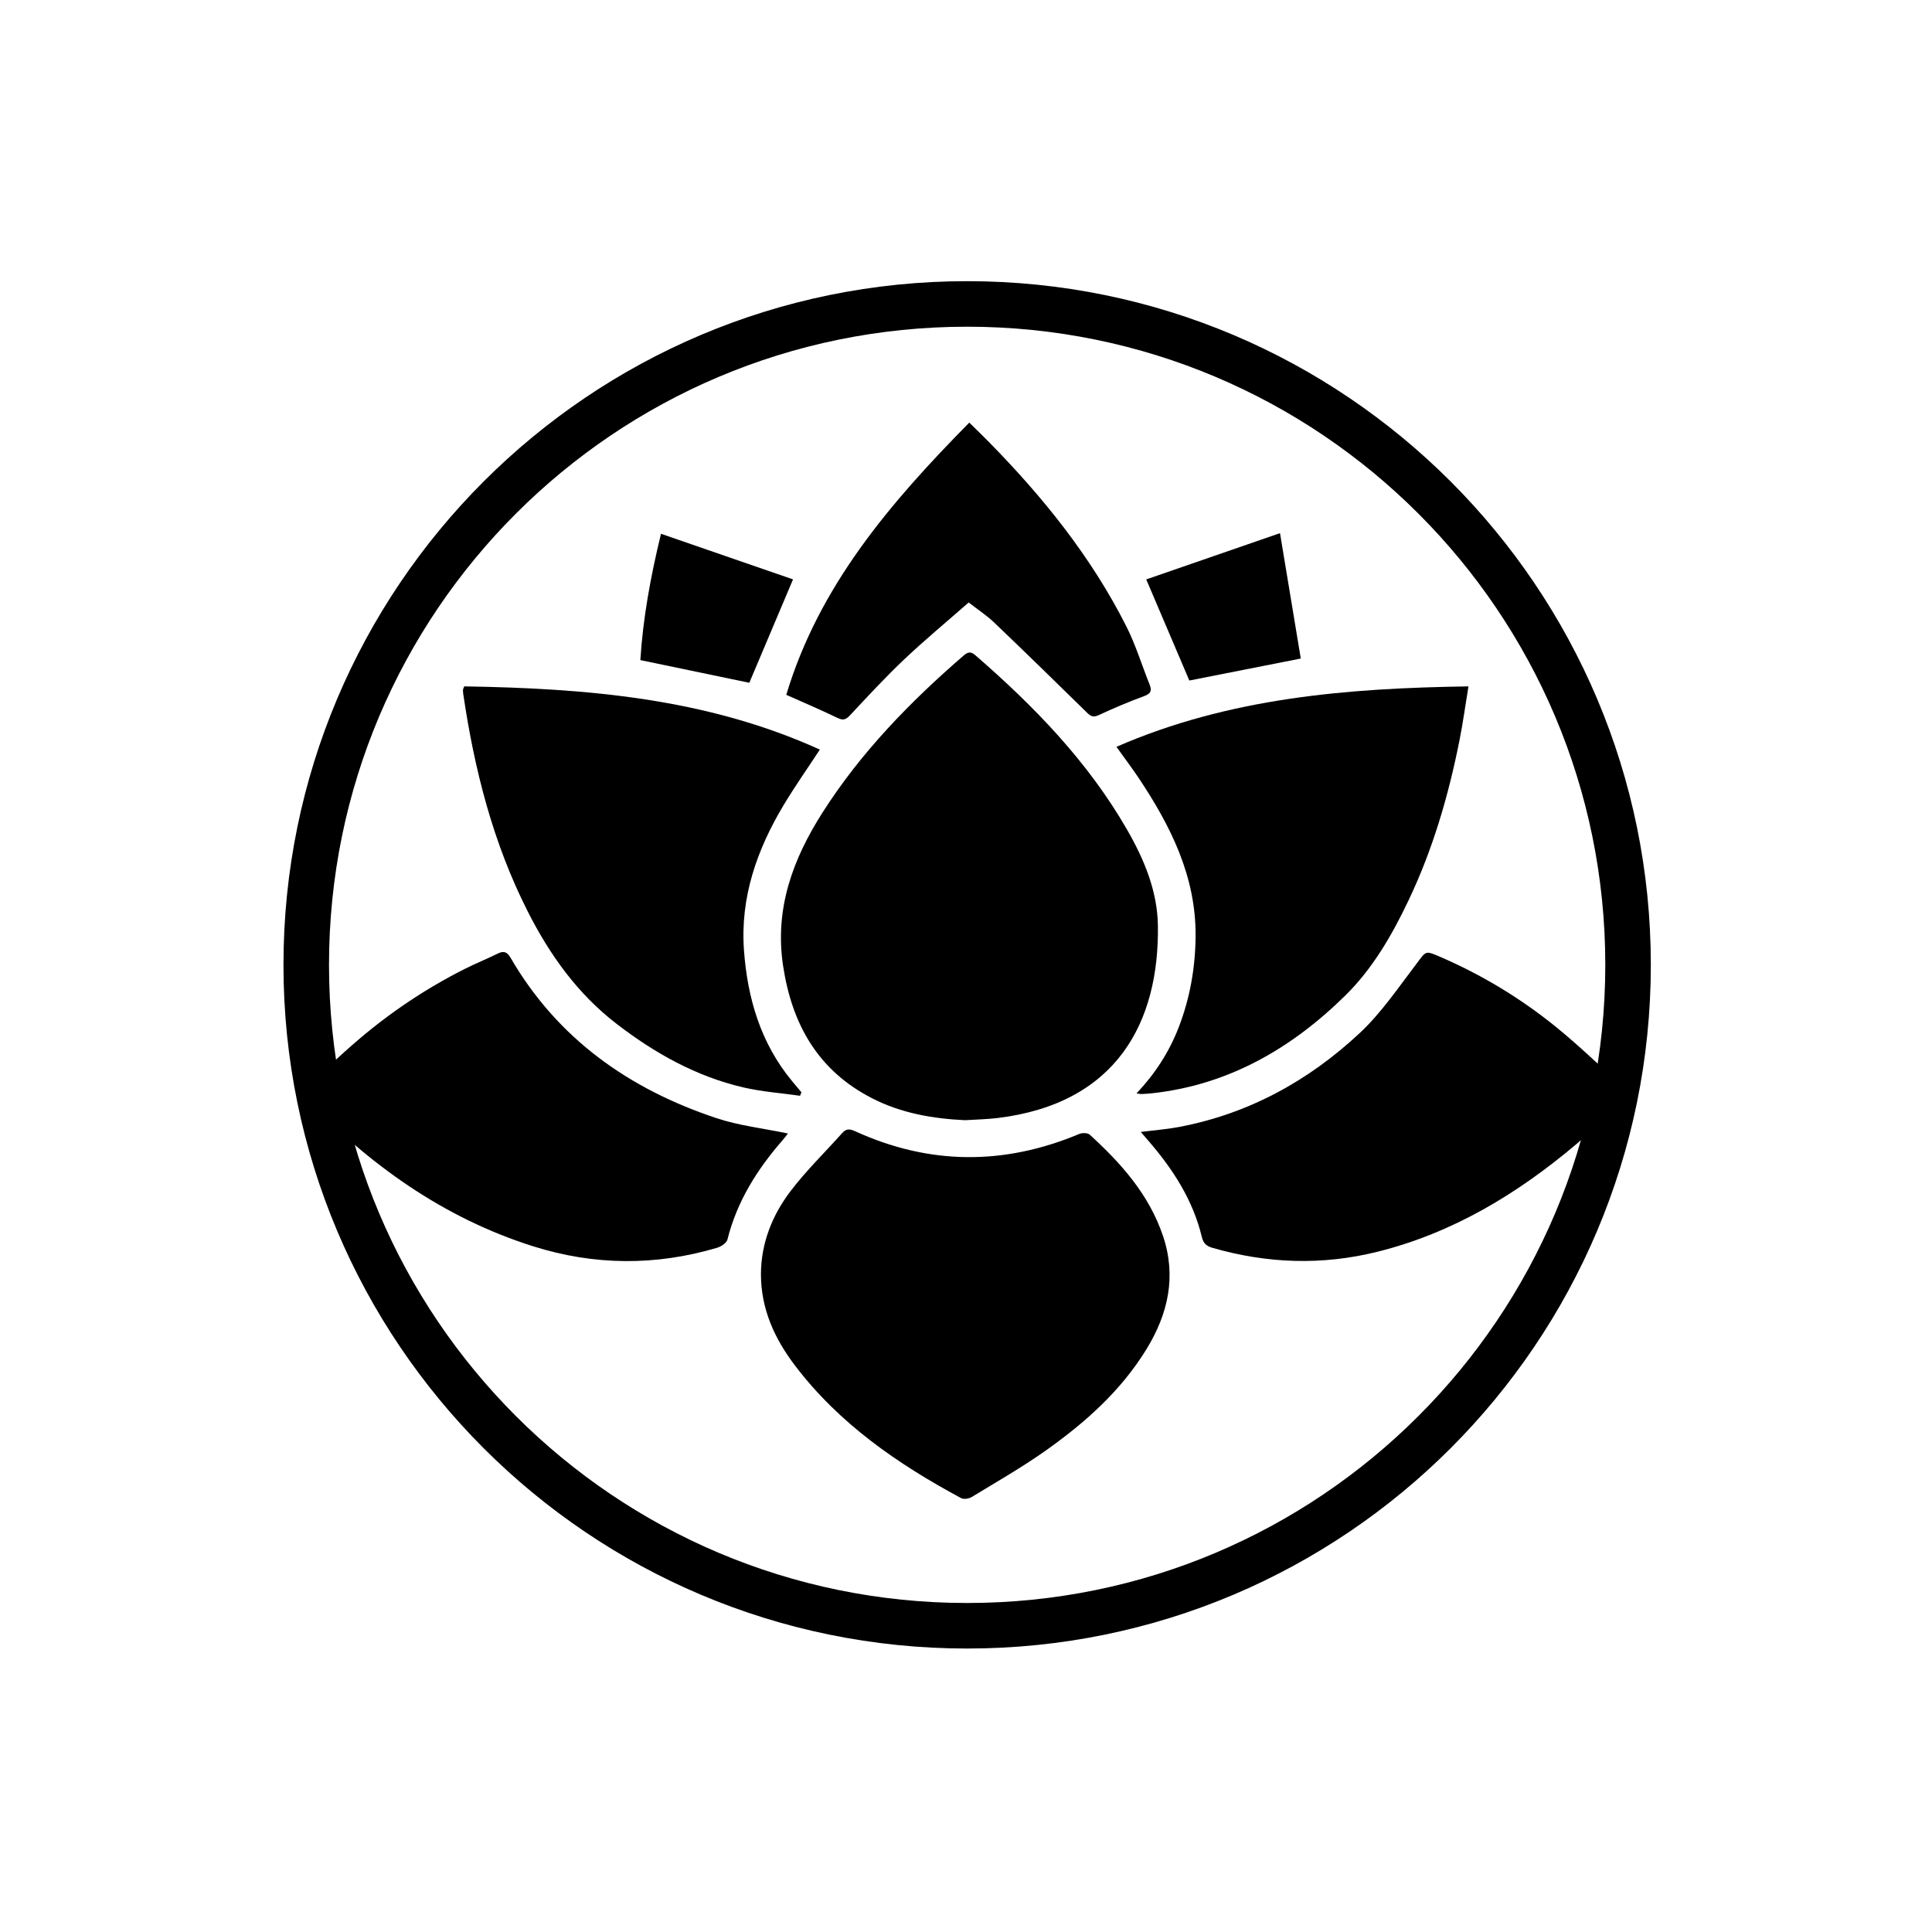
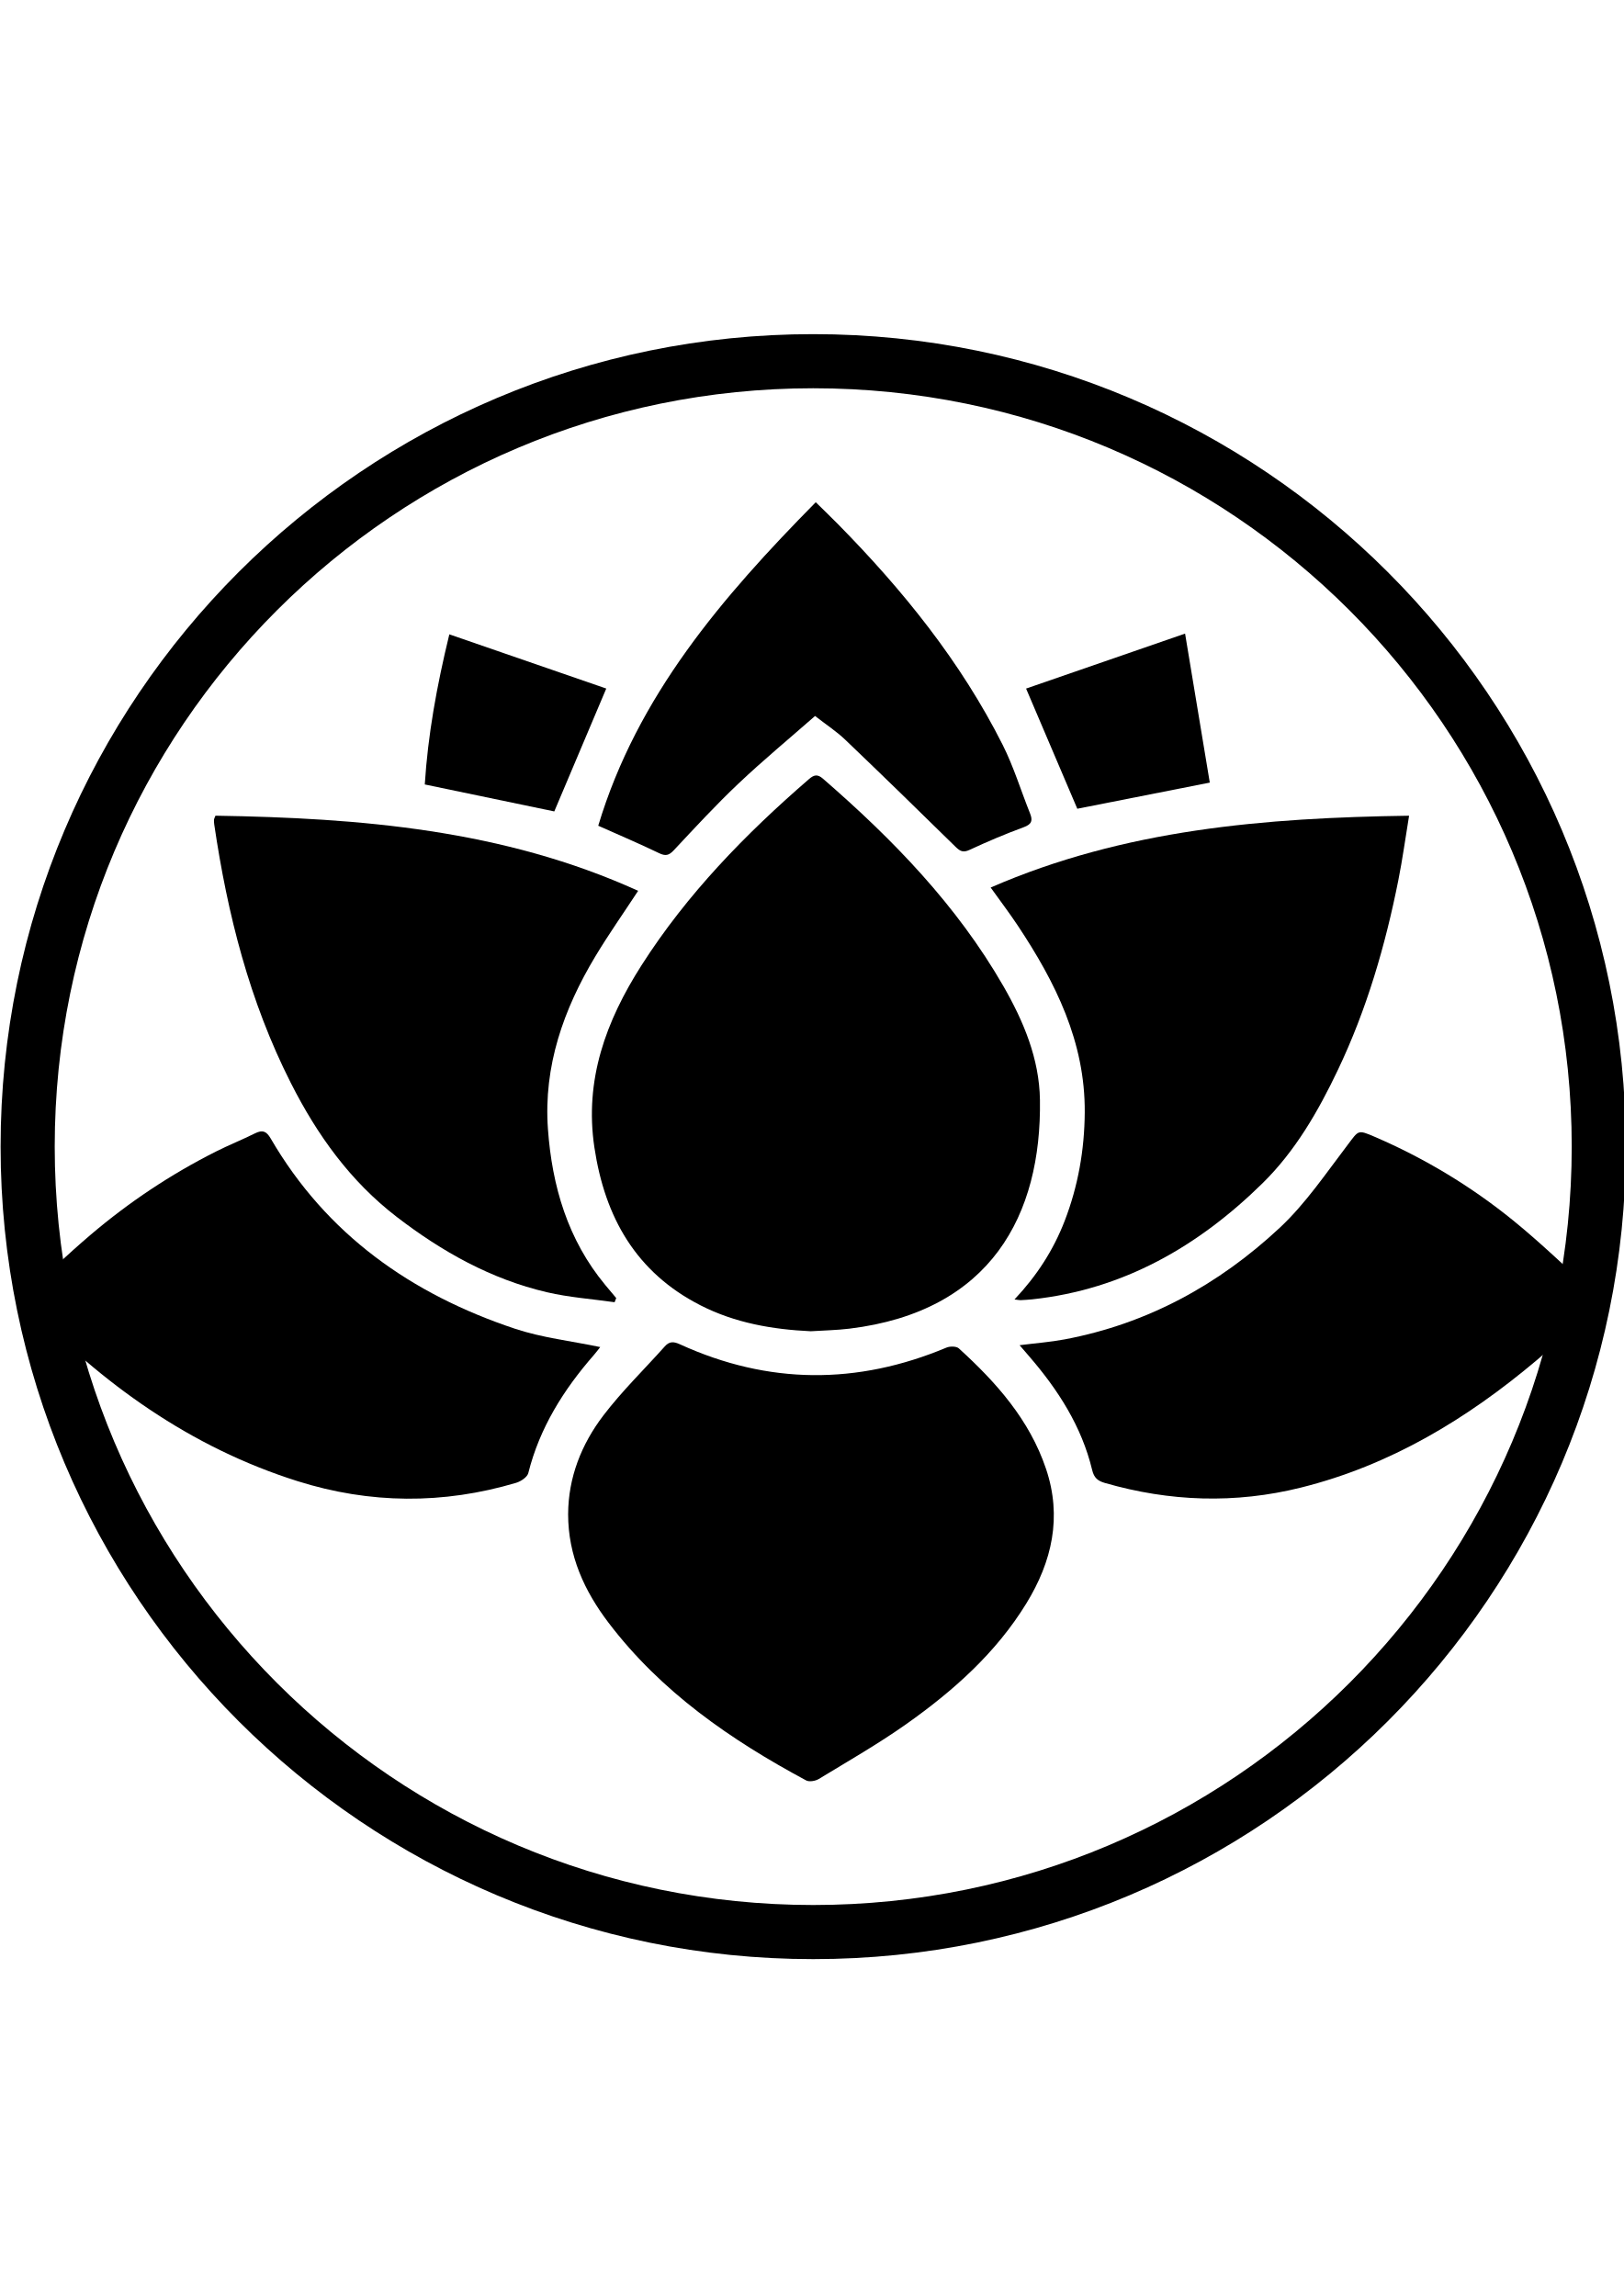
- <svg xmlns="http://www.w3.org/2000/svg" version="1.1" id="Capa_1" x="0px" y="0px" width="21px" height="21px" viewBox="0 0 595.279 841.891" enable-background="new 0 0 595.279 841.891" xml:space="preserve">
+ <svg xmlns="http://www.w3.org/2000/svg" version="1.1" id="Capa_1" x="0px" y="0px" viewBox="0 0 595.279 841.891" enable-background="new 0 0 595.279 841.891" xml:space="preserve">
  <circle fill="none" stroke="#000000" stroke-width="19.843" stroke-miterlimit="10" cx="298.14" cy="420.445" r="288" />
  <path fill-rule="evenodd" clip-rule="evenodd" d="M297.243,488.137c-14.088-0.656-27.747-3.038-40.405-9.492  c-23.664-12.061-35.075-32.288-38.919-57.873c-3.731-24.84,4.269-46.441,17.265-66.805c16.694-26.153,38.071-48.115,61.419-68.303  c1.821-1.573,3.109-1.875,5.095-0.15c25.616,22.233,49.055,46.348,66.119,76.007c7.456,12.963,13.224,26.718,13.444,41.787  c0.621,42.132-17.925,77.565-69.842,83.881C306.725,487.76,301.971,487.832,297.243,488.137z" />
  <path fill-rule="evenodd" clip-rule="evenodd" d="M208.285,555.198c0.061-13.416,4.852-25.576,12.884-36.131  c6.832-8.975,15.011-16.918,22.545-25.359c1.724-1.931,3.246-1.84,5.591-0.77c32.36,14.78,64.932,14.922,97.689,1.194  c1.283-0.539,3.632-0.524,4.528,0.288c13.719,12.476,25.896,26.149,31.961,44.153c5.945,17.648,2.23,33.988-7.229,49.397  c-11.168,18.194-26.818,32.073-43.996,44.216c-10.292,7.277-21.294,13.561-32.077,20.126c-1.236,0.749-3.495,1.141-4.647,0.522  c-27.647-14.862-53.189-32.473-72.432-57.809C214.266,583.394,208.277,570.457,208.285,555.198z" />
  <path fill-rule="evenodd" clip-rule="evenodd" d="M78.986,299.096c52.949,0.859,105.436,5.058,154.965,27.548  c-5.492,8.375-10.85,15.996-15.642,23.957c-11.709,19.46-19.084,40.34-17.428,63.363c1.508,20.961,7.265,40.641,21.037,57.233  c1.325,1.595,2.665,3.185,3.998,4.774c-0.198,0.509-0.396,1.018-0.595,1.524c-8.276-1.179-16.689-1.765-24.799-3.66  c-20.477-4.781-38.464-14.862-55.021-27.585c-17.052-13.099-29.168-29.987-38.852-49.099  c-15.193-29.985-23.264-61.928-28.112-94.896c-0.084-0.564-0.106-1.139-0.088-1.71C78.456,300.285,78.63,300.029,78.986,299.096z" />
  <path fill-rule="evenodd" clip-rule="evenodd" d="M371.933,476.479c8.286-8.795,14.274-18.181,18.349-28.69  c4.962-12.814,7.306-26.142,7.404-39.891c0.186-25.875-10.751-47.746-24.591-68.565c-3.002-4.513-6.283-8.836-9.903-13.898  c49.055-21.363,100.499-25.561,153.401-26.332c-1.377,8.363-2.416,16-3.918,23.545c-4.777,24.011-11.584,47.402-22.139,69.581  c-7.229,15.208-15.641,29.827-27.675,41.647c-23.503,23.084-50.935,38.96-84.405,42.559c-1.429,0.151-2.862,0.229-4.296,0.305  C373.747,476.76,373.332,476.651,371.933,476.479z" />
  <path fill-rule="evenodd" clip-rule="evenodd" d="M586.967,477.112c-7.964,7.342-15.486,14.825-23.578,21.64  c-25.547,21.521-53.615,38.528-86.405,46.701c-24.128,6.013-48.093,5.194-71.941-1.694c-2.633-0.763-3.954-1.902-4.634-4.73  c-3.854-16.033-12.526-29.466-23.168-41.776c-1.015-1.176-2.028-2.356-3.441-3.998c5.911-0.747,11.292-1.147,16.564-2.143  c30.371-5.728,56.524-20.099,78.843-40.946c9.513-8.892,16.979-20.039,24.952-30.487c3.97-5.205,3.542-5.542,9.811-2.845  c18.317,7.889,35.292,18.117,50.743,30.651c10.13,8.218,19.519,17.351,29.211,26.105  C584.848,474.429,585.576,475.488,586.967,477.112z" />
  <path fill-rule="evenodd" clip-rule="evenodd" d="M7.769,475.857c8.539-7.775,16.798-15.729,25.517-23.144  c14.046-11.939,29.33-22.12,45.807-30.433c4.726-2.384,9.66-4.354,14.4-6.708c2.726-1.353,4.155-0.849,5.747,1.887  c20.484,35.219,51.575,57.087,89.525,69.747c9.958,3.321,20.631,4.502,31.288,6.731c-0.534,0.672-1.397,1.848-2.355,2.943  c-11.086,12.705-19.855,26.658-24.015,43.253c-0.376,1.506-2.736,3.071-4.48,3.588c-26.764,7.947-53.564,7.764-80.161-0.63  c-39.33-12.414-71.628-35.747-99.917-65.16C8.838,477.632,8.659,477.227,7.769,475.857z" />
  <path fill-rule="evenodd" clip-rule="evenodd" d="M219.324,302.775c14.286-47.586,45.394-83.763,79.746-118.619  c3.008,2.962,5.66,5.507,8.236,8.125c23.79,24.178,44.944,50.372,60.275,80.81c4.048,8.035,6.688,16.776,10.048,25.161  c1.055,2.637,0.637,3.98-2.325,5.07c-6.729,2.477-13.354,5.284-19.854,8.312c-2.371,1.106-3.496,0.471-5.127-1.126  c-13.42-13.168-26.876-26.305-40.471-39.293c-3.175-3.034-6.921-5.471-11.043-8.681c-9.465,8.306-19.059,16.254-28.091,24.797  c-8.235,7.791-15.936,16.153-23.688,24.436c-1.804,1.929-3.034,2.211-5.432,1.052C234.511,309.391,227.255,306.319,219.324,302.775z  " />
  <path fill-rule="evenodd" clip-rule="evenodd" d="M222.264,252.477c-6.682,15.802-12.809,30.292-19.052,45.053  c-15.08-3.14-31.017-6.459-47.48-9.887c1.137-18.05,4.364-35.998,8.999-55.043C184.371,239.387,203.49,245.99,222.264,252.477z" />
  <path fill-rule="evenodd" clip-rule="evenodd" d="M443.528,286.962c-17.154,3.386-33.028,6.518-48.57,9.586  c-6.05-14.199-12.192-28.609-18.779-44.064c18.692-6.463,37.832-13.083,58.29-20.158  C437.634,251.419,440.575,269.159,443.528,286.962z" />
</svg>
